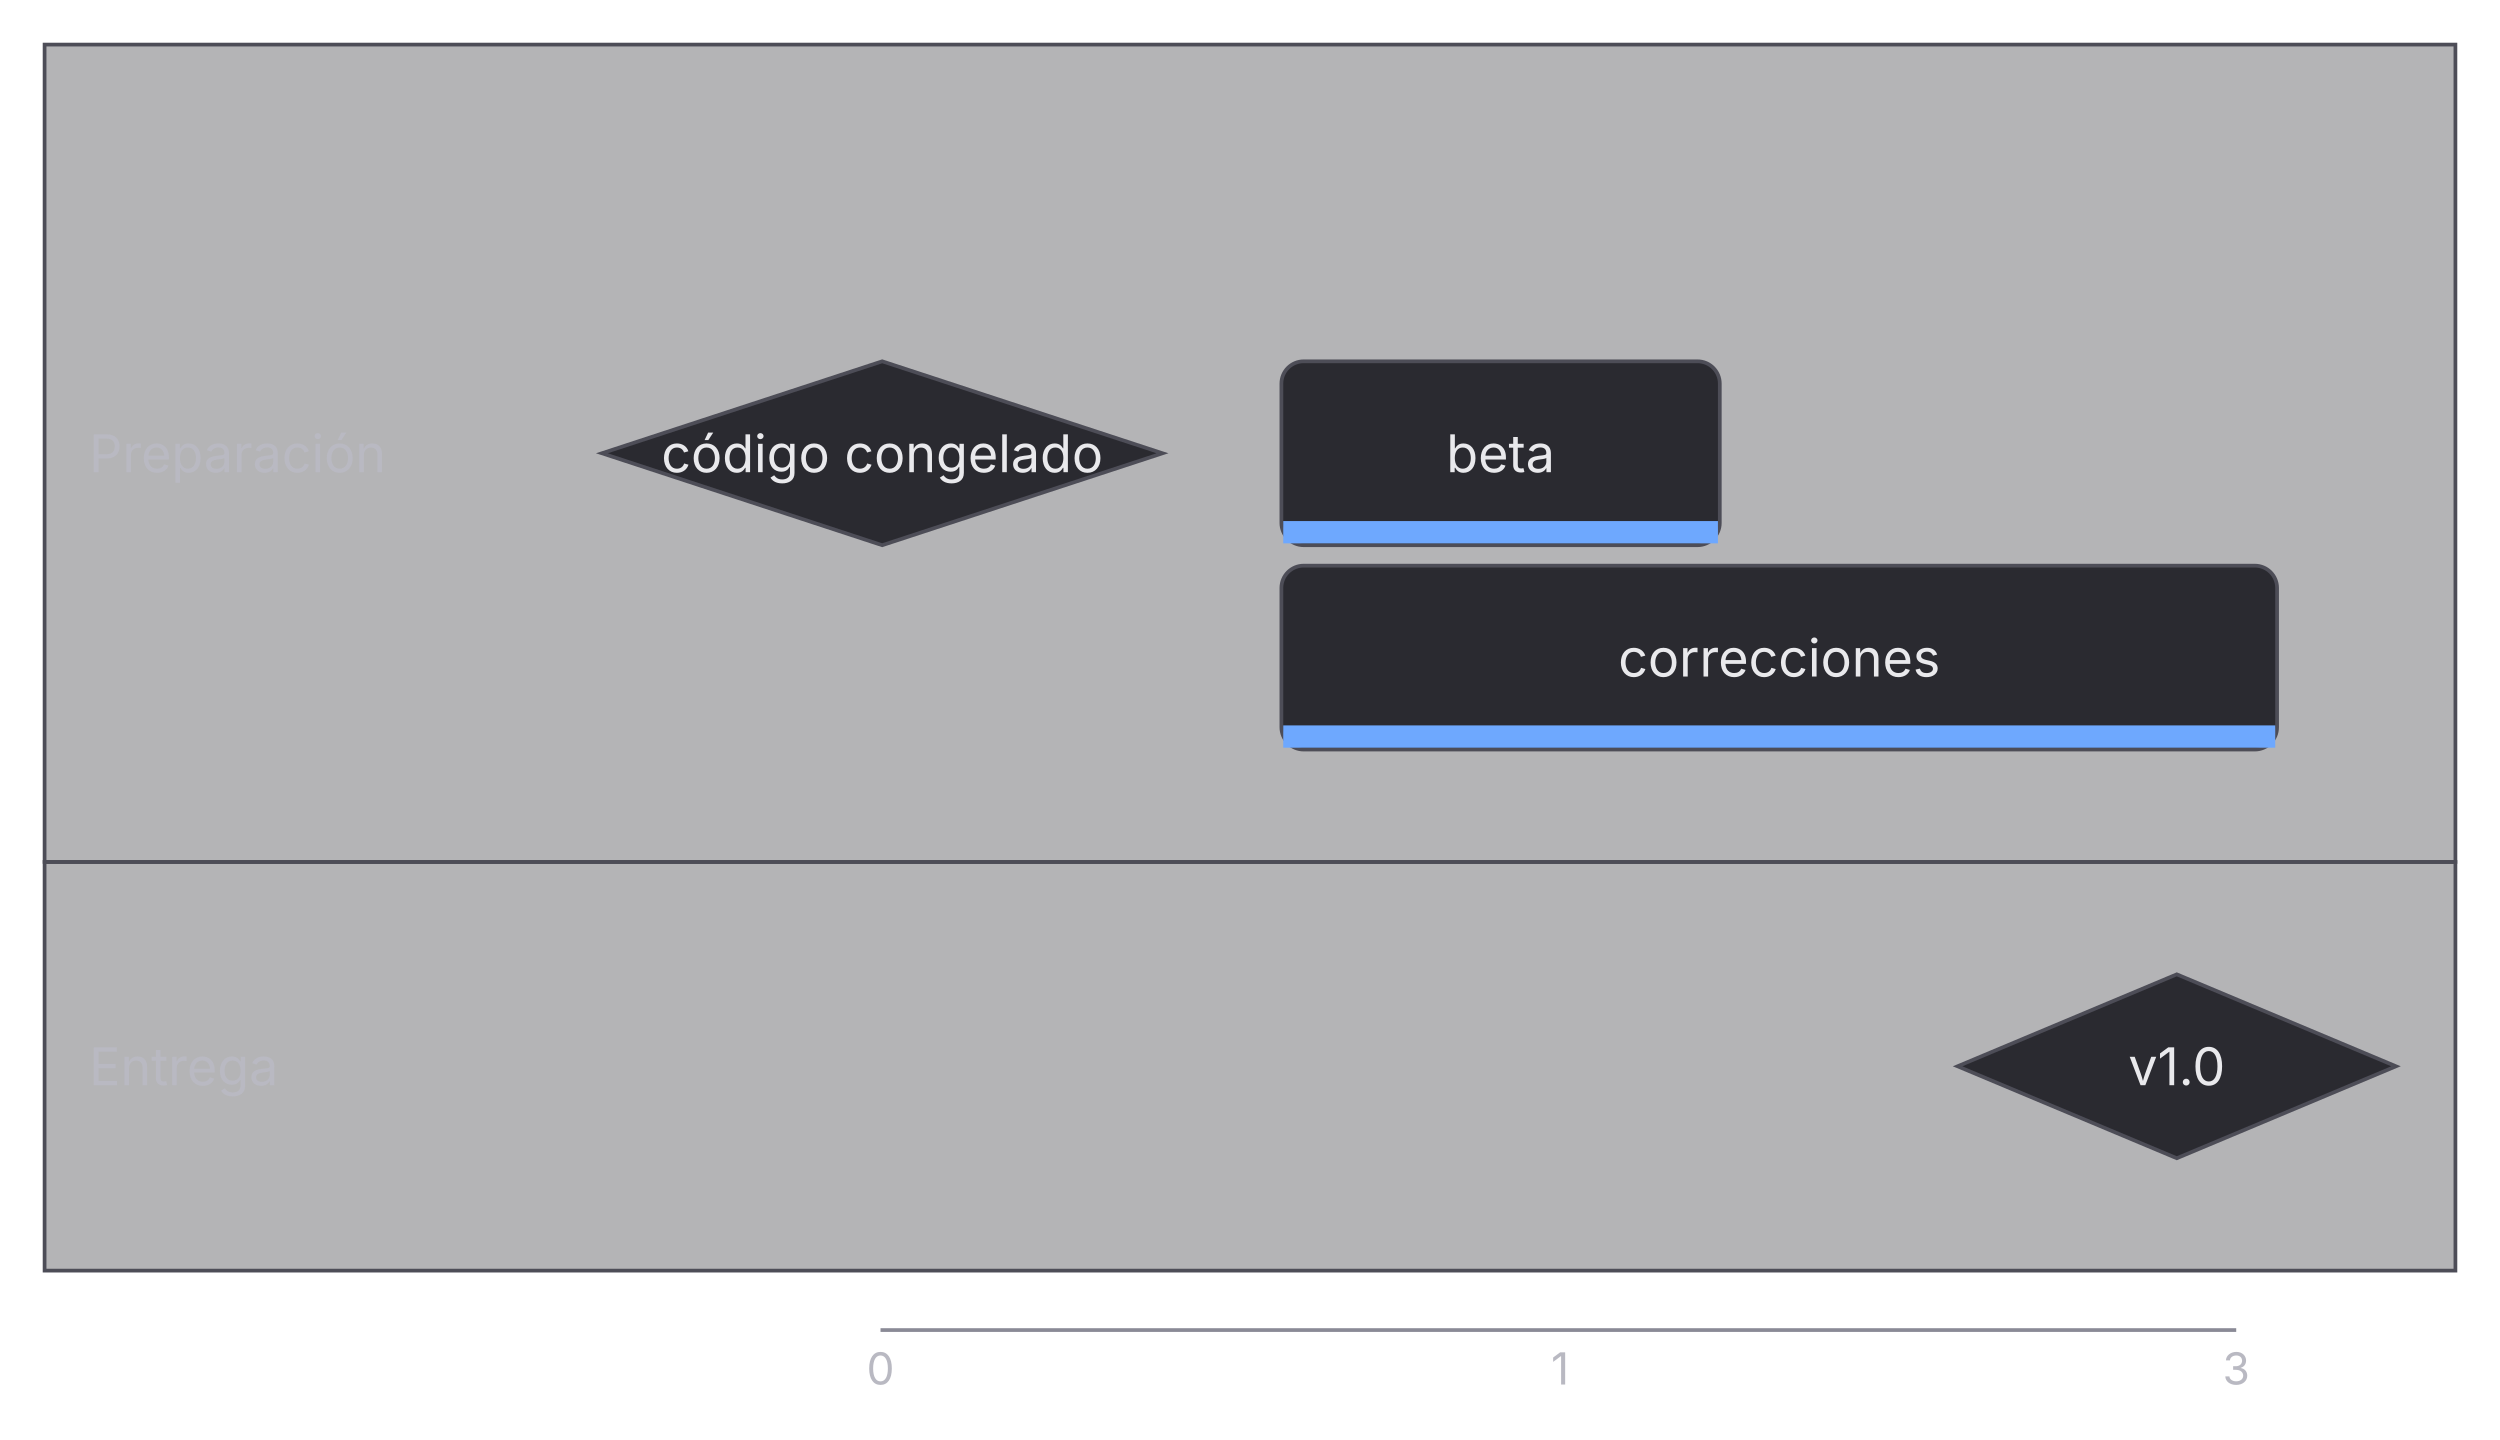
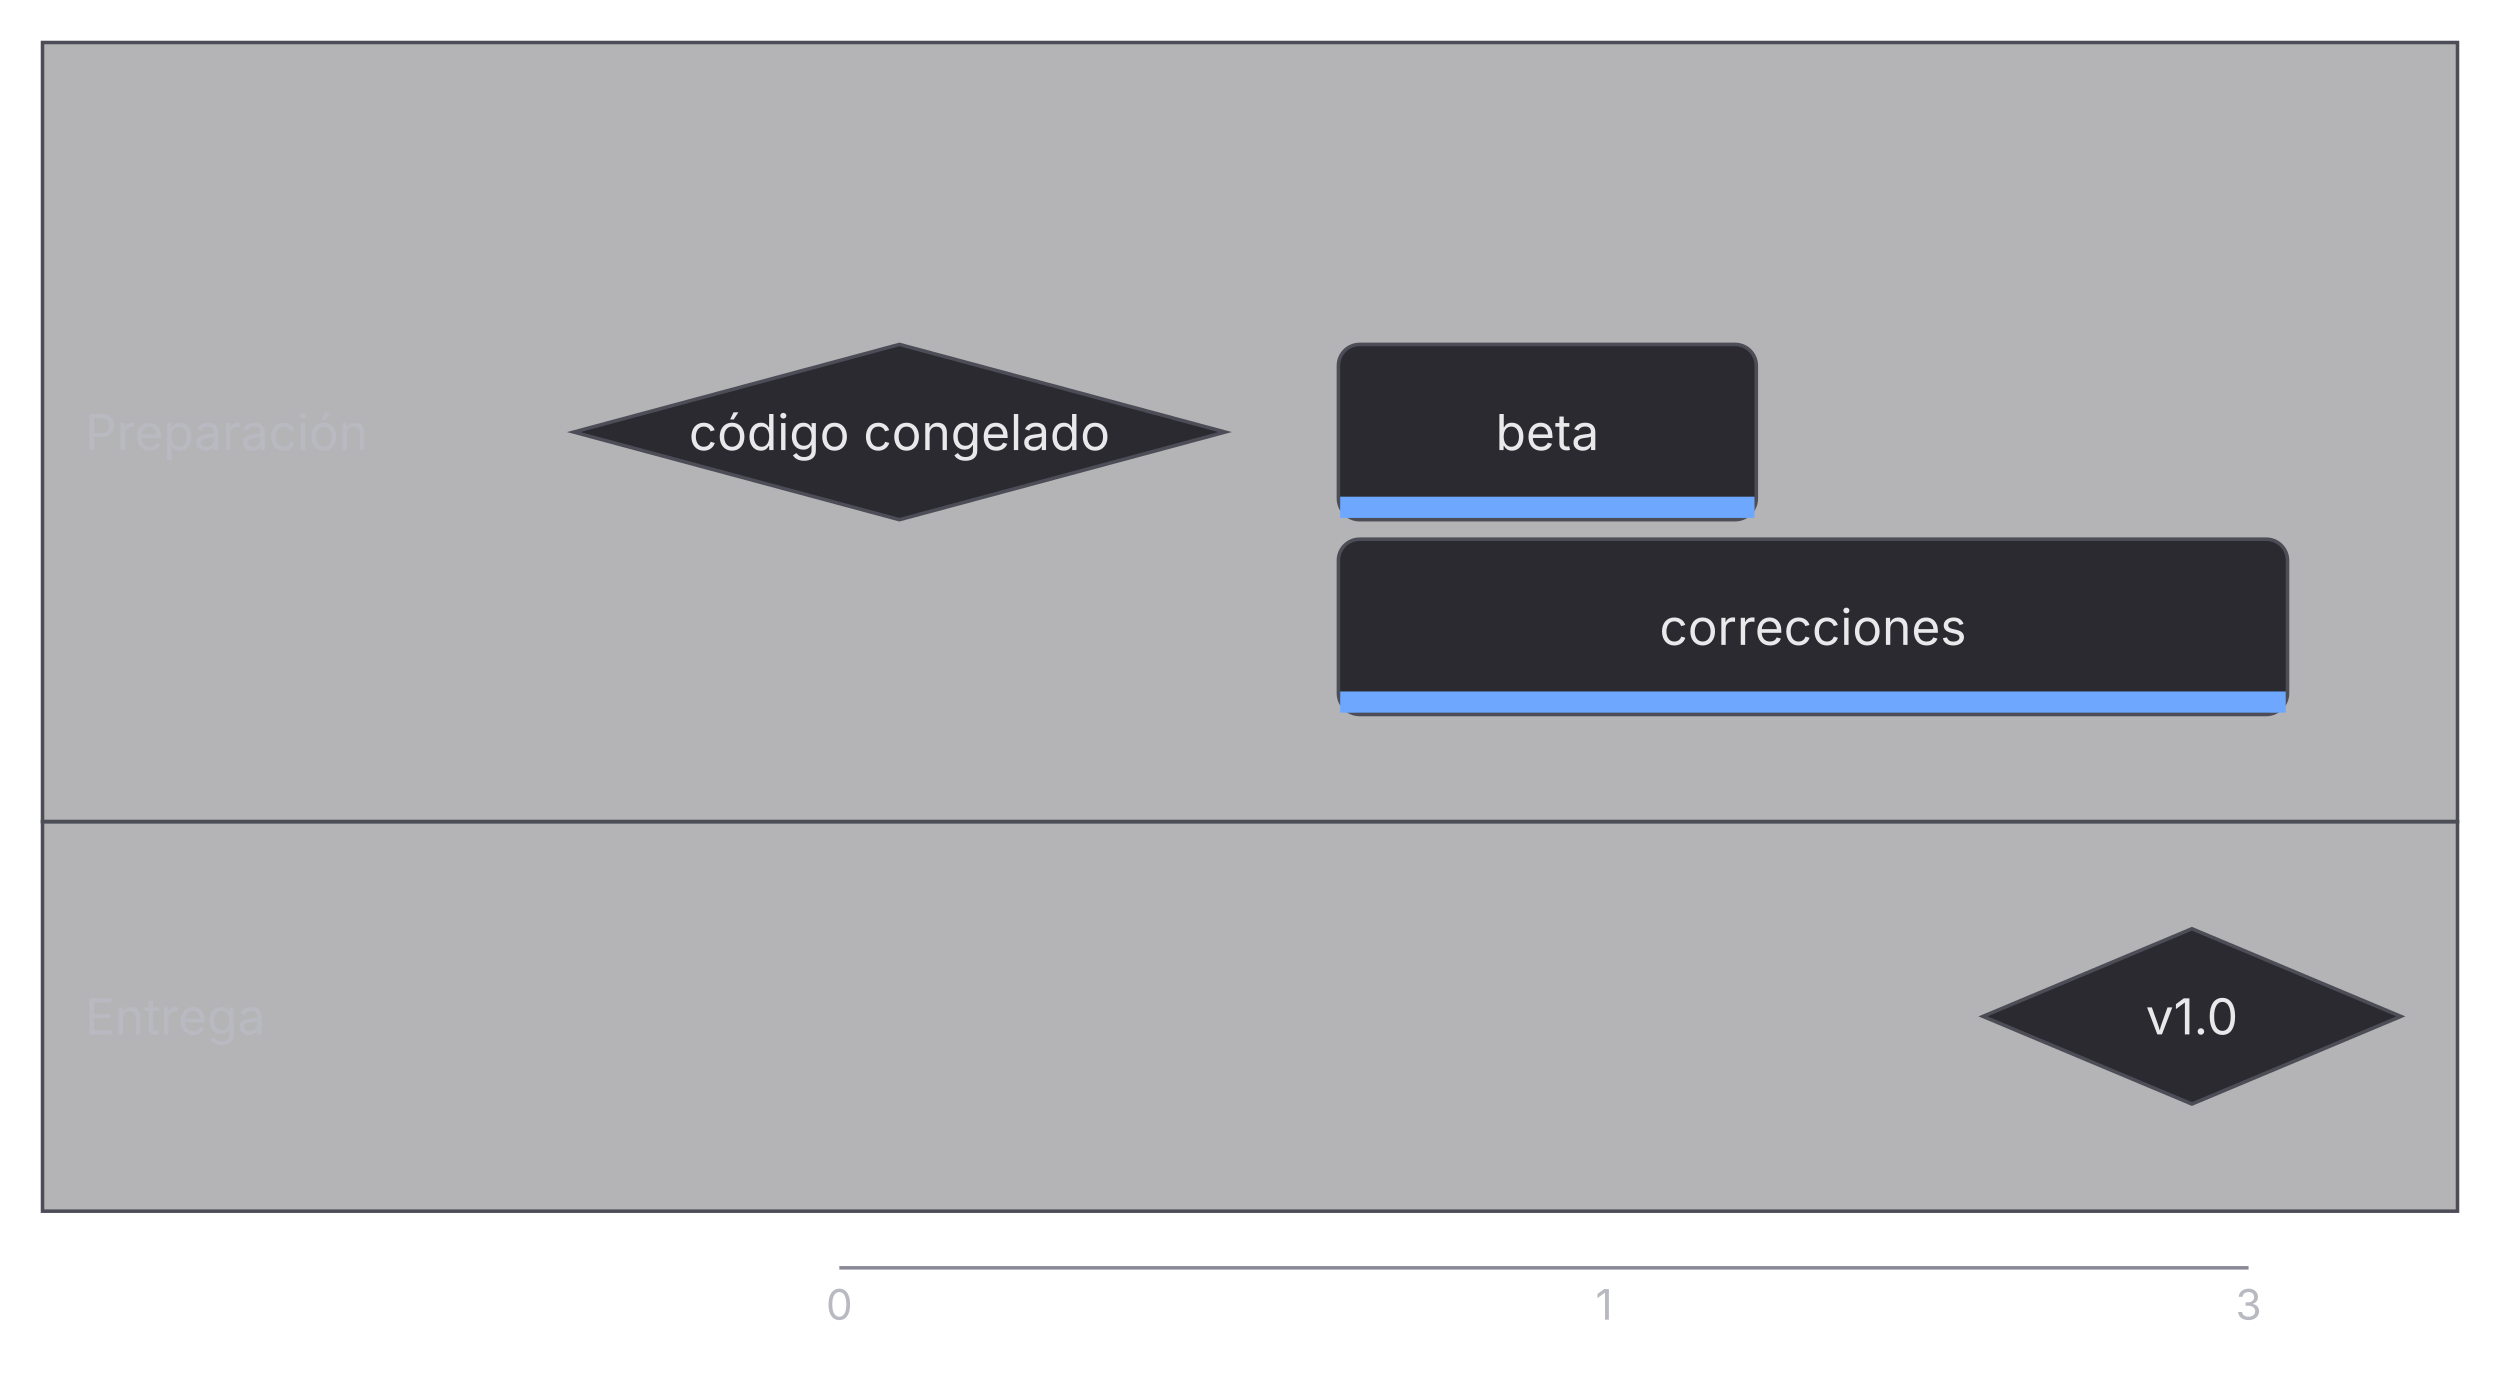
- <svg xmlns="http://www.w3.org/2000/svg" class="graphium" viewBox="-12.00 -12.00 672.90 387.50" width="672.90" height="387.50">
+ <svg xmlns="http://www.w3.org/2000/svg" class="graphium" viewBox="-12.00 -12.00 705.93 387.50" width="705.93" height="387.50">
  <style>
.bg{fill:rgba(27, 27, 27, 1.00)}
.node-fill{fill:rgba(42, 42, 48, 1.00)}
.node-stroke{stroke:rgba(77, 77, 87, 1.00);stroke-width:1.00}
.node-text{fill:rgba(233, 233, 236, 1.00)}
.edge-stroke{stroke:rgba(138, 138, 150, 1.00);stroke-width:1.00;fill:none}
.edge-text{fill:rgba(185, 185, 194, 1.00)}
.accent{fill:rgba(110, 168, 254, 1.00);stroke:rgba(110, 168, 254, 1.00)}
.emphasis-highlight{stroke:rgba(110, 168, 254, 1.00)}
.emphasis-highlight-text{fill:rgba(110, 168, 254, 1.00)}
.emphasis-muted{opacity:0.55}
.group-box{fill:rgba(42, 42, 48, 1.00);fill-opacity:0.12;stroke:rgba(77, 77, 87, 1.00);stroke-width:1.00;stroke-dasharray:8.00 5.00}
.group-label{fill:rgba(185, 185, 194, 1.00)}
.lane-band{fill:rgba(42, 42, 48, 1.00);fill-opacity:0.35;stroke:rgba(77, 77, 87, 1.00);stroke-width:1.00}
.lane-label{fill:rgba(185, 185, 194, 1.00)}
.lifeline{stroke:rgba(77, 77, 87, 1.00);stroke-width:1.00;stroke-dasharray:4.00 4.00;fill:none}
.activation{fill:rgba(42, 42, 48, 1.00);stroke:rgba(77, 77, 87, 1.00);stroke-width:1.00}
.stroke-dashed{stroke-dasharray:6.00 4.00}
.text{font-family:Inter, sans-serif}
.cardinality{fill:none;stroke:rgba(138, 138, 150, 1.00);stroke-width:1.00}
.arrow-normal{fill:rgba(138, 138, 150, 1.00)}
.arrow-highlight{fill:rgba(110, 168, 254, 1.00)}
.arrow-muted{fill:rgba(138, 138, 150, 1.00);opacity:0.55}
.row-badge{fill:rgba(185, 185, 194, 1.00)}
.row-note{fill:rgba(185, 185, 194, 1.00)}
.row-key{font-weight:600}
.row-nullable{opacity:0.75}
.shape-dot{fill:rgba(233, 233, 236, 1.00);stroke:none}
.shape-ring_dot{fill:none}
.ring-dot-core{fill:rgba(233, 233, 236, 1.00);stroke:none}
.node-stereotype{fill:rgba(185, 185, 194, 1.00)}
.axis-line{stroke:rgba(138, 138, 150, 1.00);stroke-width:1.00;fill:none}
.axis-value{fill:rgba(185, 185, 194, 1.00)}
</style>
  <defs>
</defs>
  <g class="layer-lanes">
-     <rect id="lane-pre" class="lane-band" x="0.00" y="0.00" width="648.90" height="220.00" />
+     <rect id="lane-pre" class="lane-band" x="0.00" y="0.00" width="681.93" height="220.00" />
    <text class="lane-label text" x="12.00" y="110.00" font-size="14.00" text-anchor="start" dominant-baseline="central">Preparación</text>
-     <rect id="lane-ship" class="lane-band" x="0.00" y="220.00" width="648.90" height="110.00" />
+     <rect id="lane-ship" class="lane-band" x="0.00" y="220.00" width="681.93" height="110.00" />
    <text class="lane-label text" x="12.00" y="275.00" font-size="14.00" text-anchor="start" dominant-baseline="central">Entrega</text>
  </g>
  <g class="layer-axis">
-     <line class="axis-line" x1="225.00" y1="346.00" x2="589.90" y2="346.00" />
+     <line class="axis-line" x1="225.00" y1="346.00" x2="622.93" y2="346.00" />
    <text class="axis-value text" x="225.00" y="352.00" font-size="11.90" text-anchor="middle" dominant-baseline="hanging">0</text>
-     <text class="axis-value text" x="407.90" y="352.00" font-size="11.90" text-anchor="middle" dominant-baseline="hanging">1</text>
-     <text class="axis-value text" x="589.90" y="352.00" font-size="11.90" text-anchor="middle" dominant-baseline="hanging">3</text>
+     <text class="axis-value text" x="440.93" y="352.00" font-size="11.90" text-anchor="middle" dominant-baseline="hanging">1</text>
+     <text class="axis-value text" x="622.93" y="352.00" font-size="11.90" text-anchor="middle" dominant-baseline="hanging">3</text>
  </g>
  <g class="layer-edges">
</g>
  <g class="layer-nodes">
-     <polygon id="g-event-0" class="node-fill node-stroke shape-diamond" points="225.45,85.25 300.90,110.00 225.45,134.75 150.00,110.00" />
-     <text class="node-text text" x="225.45" y="110.00" font-size="14.00" text-anchor="middle" dominant-baseline="central">código congelado</text>
-     <rect id="g-event-1" class="node-fill node-stroke shape-rounded" x="332.90" y="85.25" width="118.00" height="49.50" rx="6.00" ry="6.00" />
-     <rect class="accent" x="333.90" y="128.75" width="116.00" height="5.00" />
-     <text class="node-text text" x="391.90" y="110.00" font-size="14.00" text-anchor="middle" dominant-baseline="central">beta</text>
-     <rect id="g-event-2" class="node-fill node-stroke shape-rounded" x="332.90" y="140.25" width="268.00" height="49.50" rx="6.00" ry="6.00" />
-     <rect class="accent" x="333.90" y="183.75" width="266.00" height="5.00" />
-     <text class="node-text text" x="466.90" y="165.00" font-size="14.00" text-anchor="middle" dominant-baseline="central">correcciones</text>
-     <polygon id="g-event-3" class="node-fill node-stroke shape-diamond" points="573.90,250.25 632.90,275.00 573.90,299.75 514.90,275.00" />
-     <text class="node-text text" x="573.90" y="275.00" font-size="14.00" text-anchor="middle" dominant-baseline="central">v1.0</text>
+     <polygon id="g-event-0" class="node-fill node-stroke shape-diamond" points="241.97,85.25 333.93,110.00 241.97,134.75 150.00,110.00" />
+     <text class="node-text text" x="241.97" y="110.00" font-size="14.00" text-anchor="middle" dominant-baseline="central">código congelado</text>
+     <rect id="g-event-1" class="node-fill node-stroke shape-rounded" x="365.93" y="85.25" width="118.00" height="49.50" rx="6.00" ry="6.00" />
+     <rect class="accent" x="366.93" y="128.75" width="116.00" height="5.00" />
+     <text class="node-text text" x="424.93" y="110.00" font-size="14.00" text-anchor="middle" dominant-baseline="central">beta</text>
+     <rect id="g-event-2" class="node-fill node-stroke shape-rounded" x="365.93" y="140.25" width="268.00" height="49.50" rx="6.00" ry="6.00" />
+     <rect class="accent" x="366.93" y="183.75" width="266.00" height="5.00" />
+     <text class="node-text text" x="499.93" y="165.00" font-size="14.00" text-anchor="middle" dominant-baseline="central">correcciones</text>
+     <polygon id="g-event-3" class="node-fill node-stroke shape-diamond" points="606.93,250.25 665.93,275.00 606.93,299.75 547.93,275.00" />
+     <text class="node-text text" x="606.93" y="275.00" font-size="14.00" text-anchor="middle" dominant-baseline="central">v1.0</text>
  </g>
</svg>
